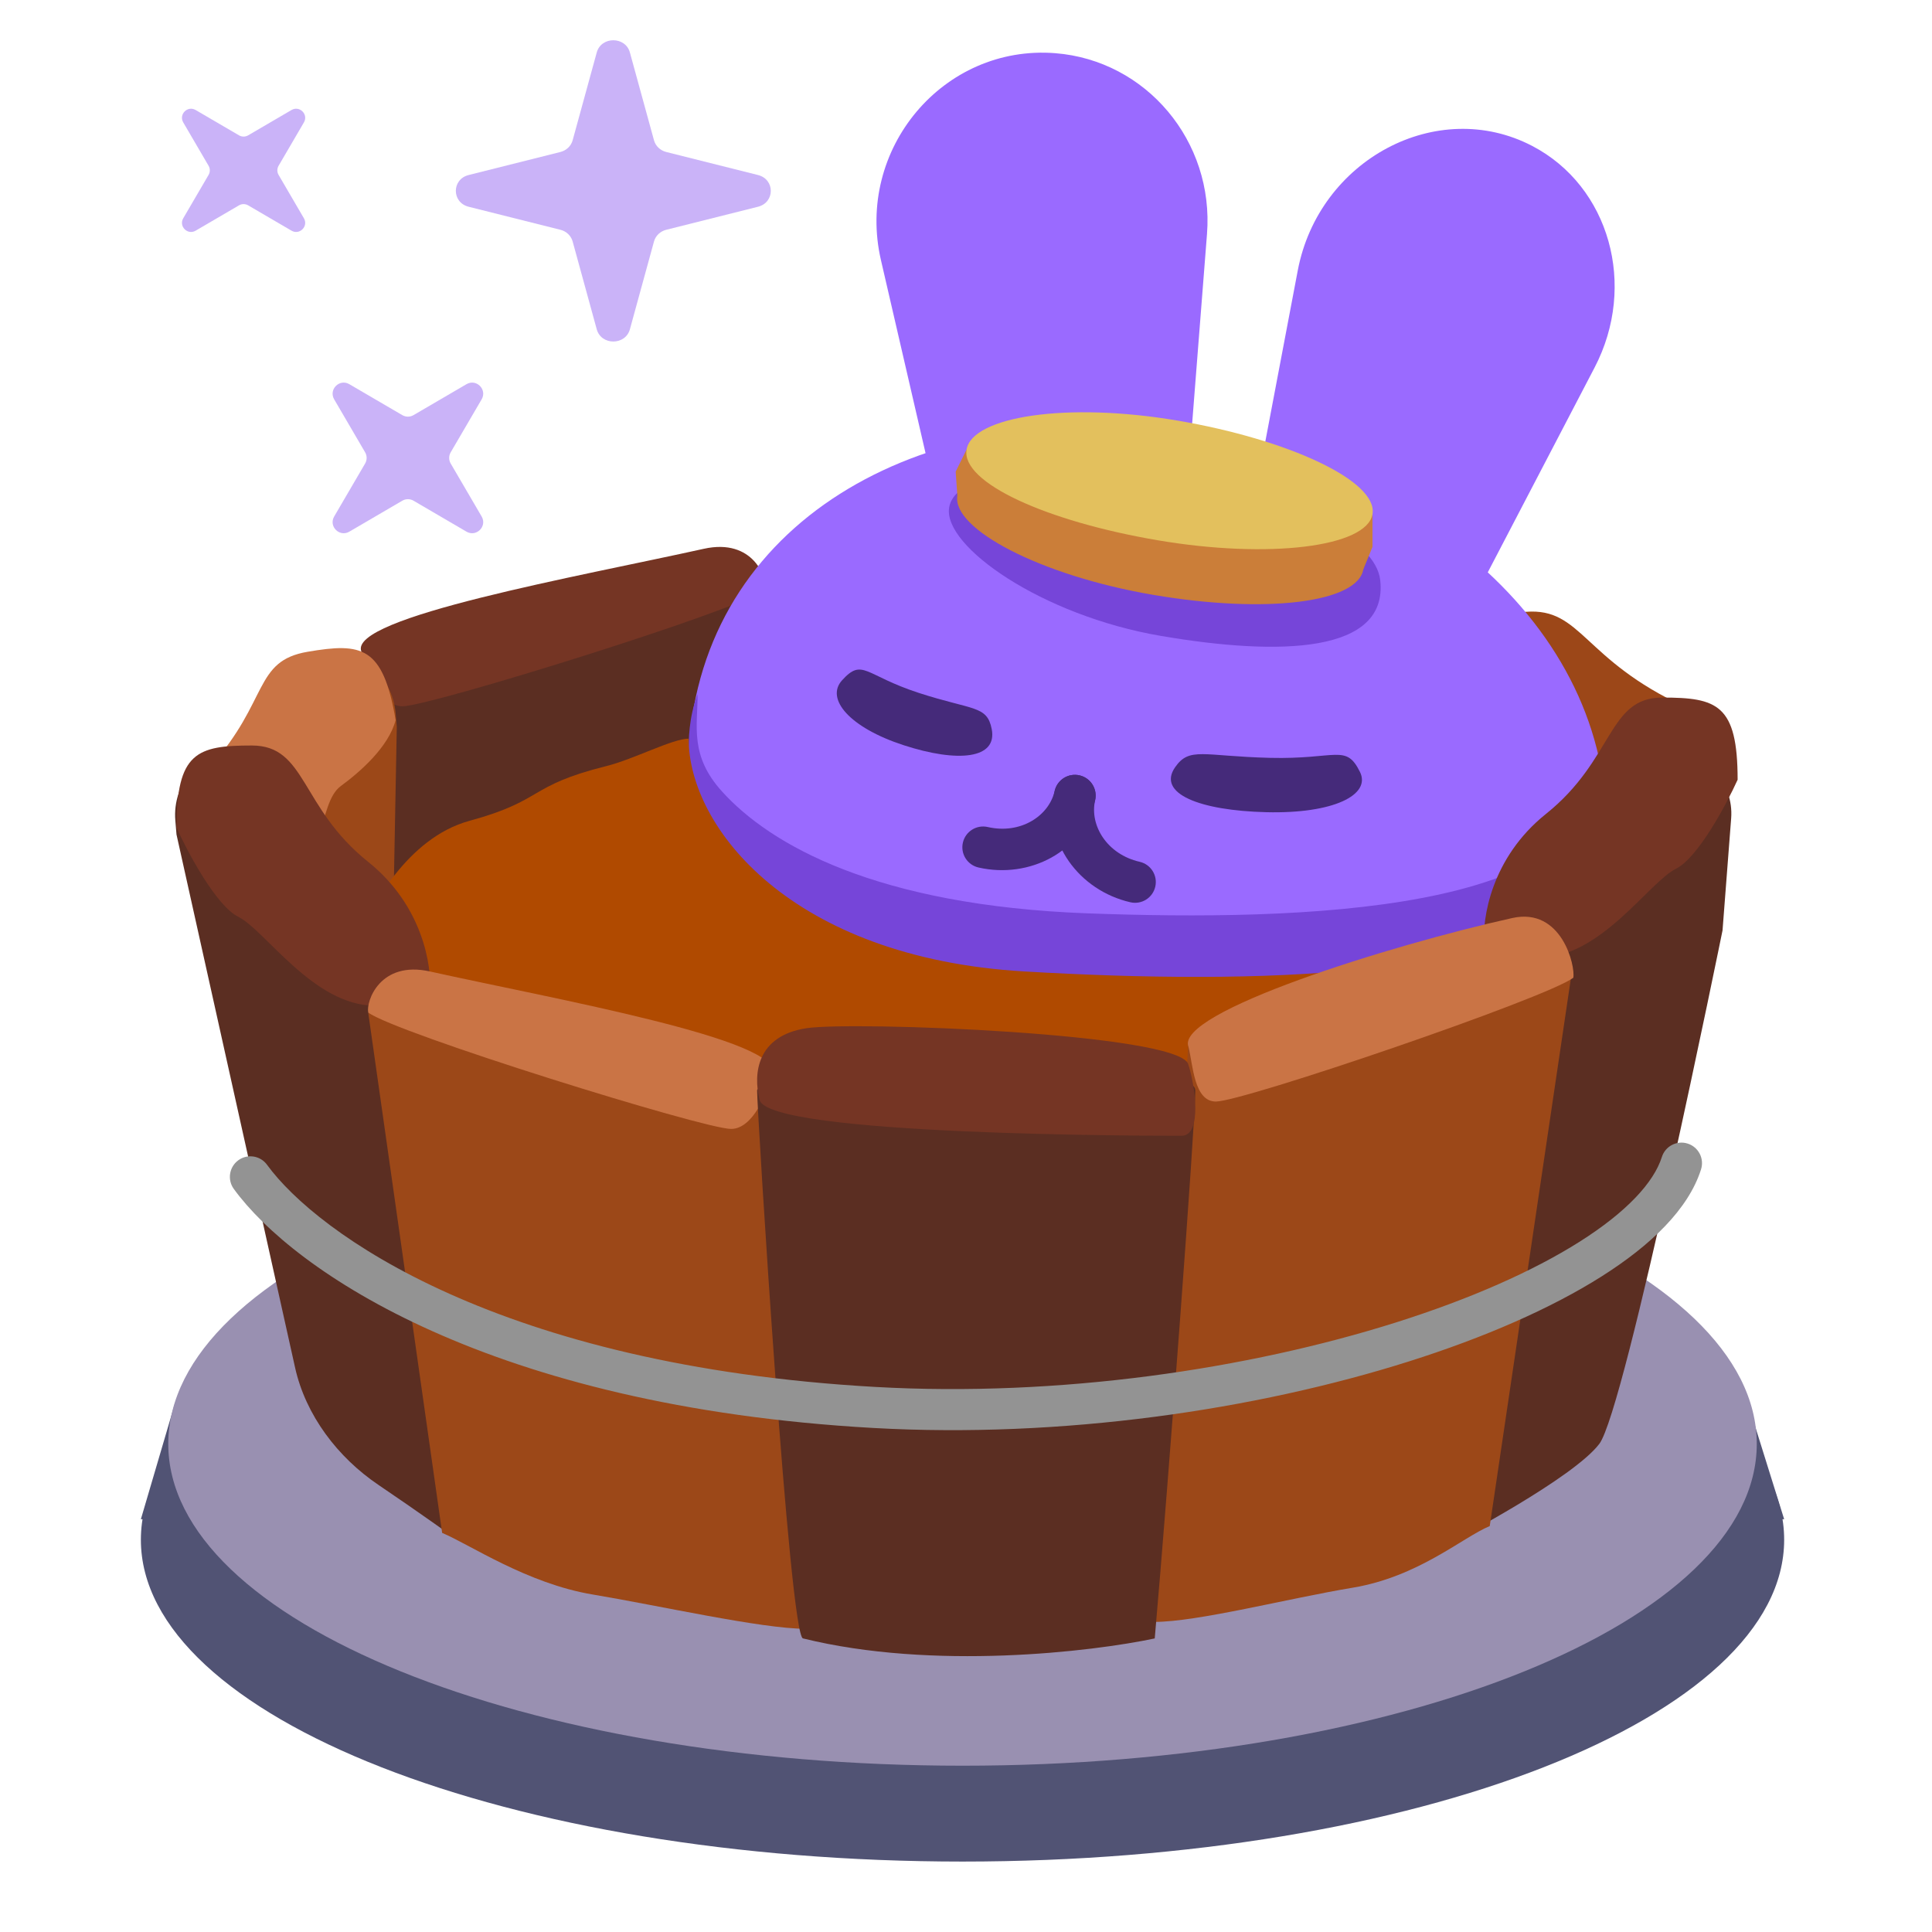
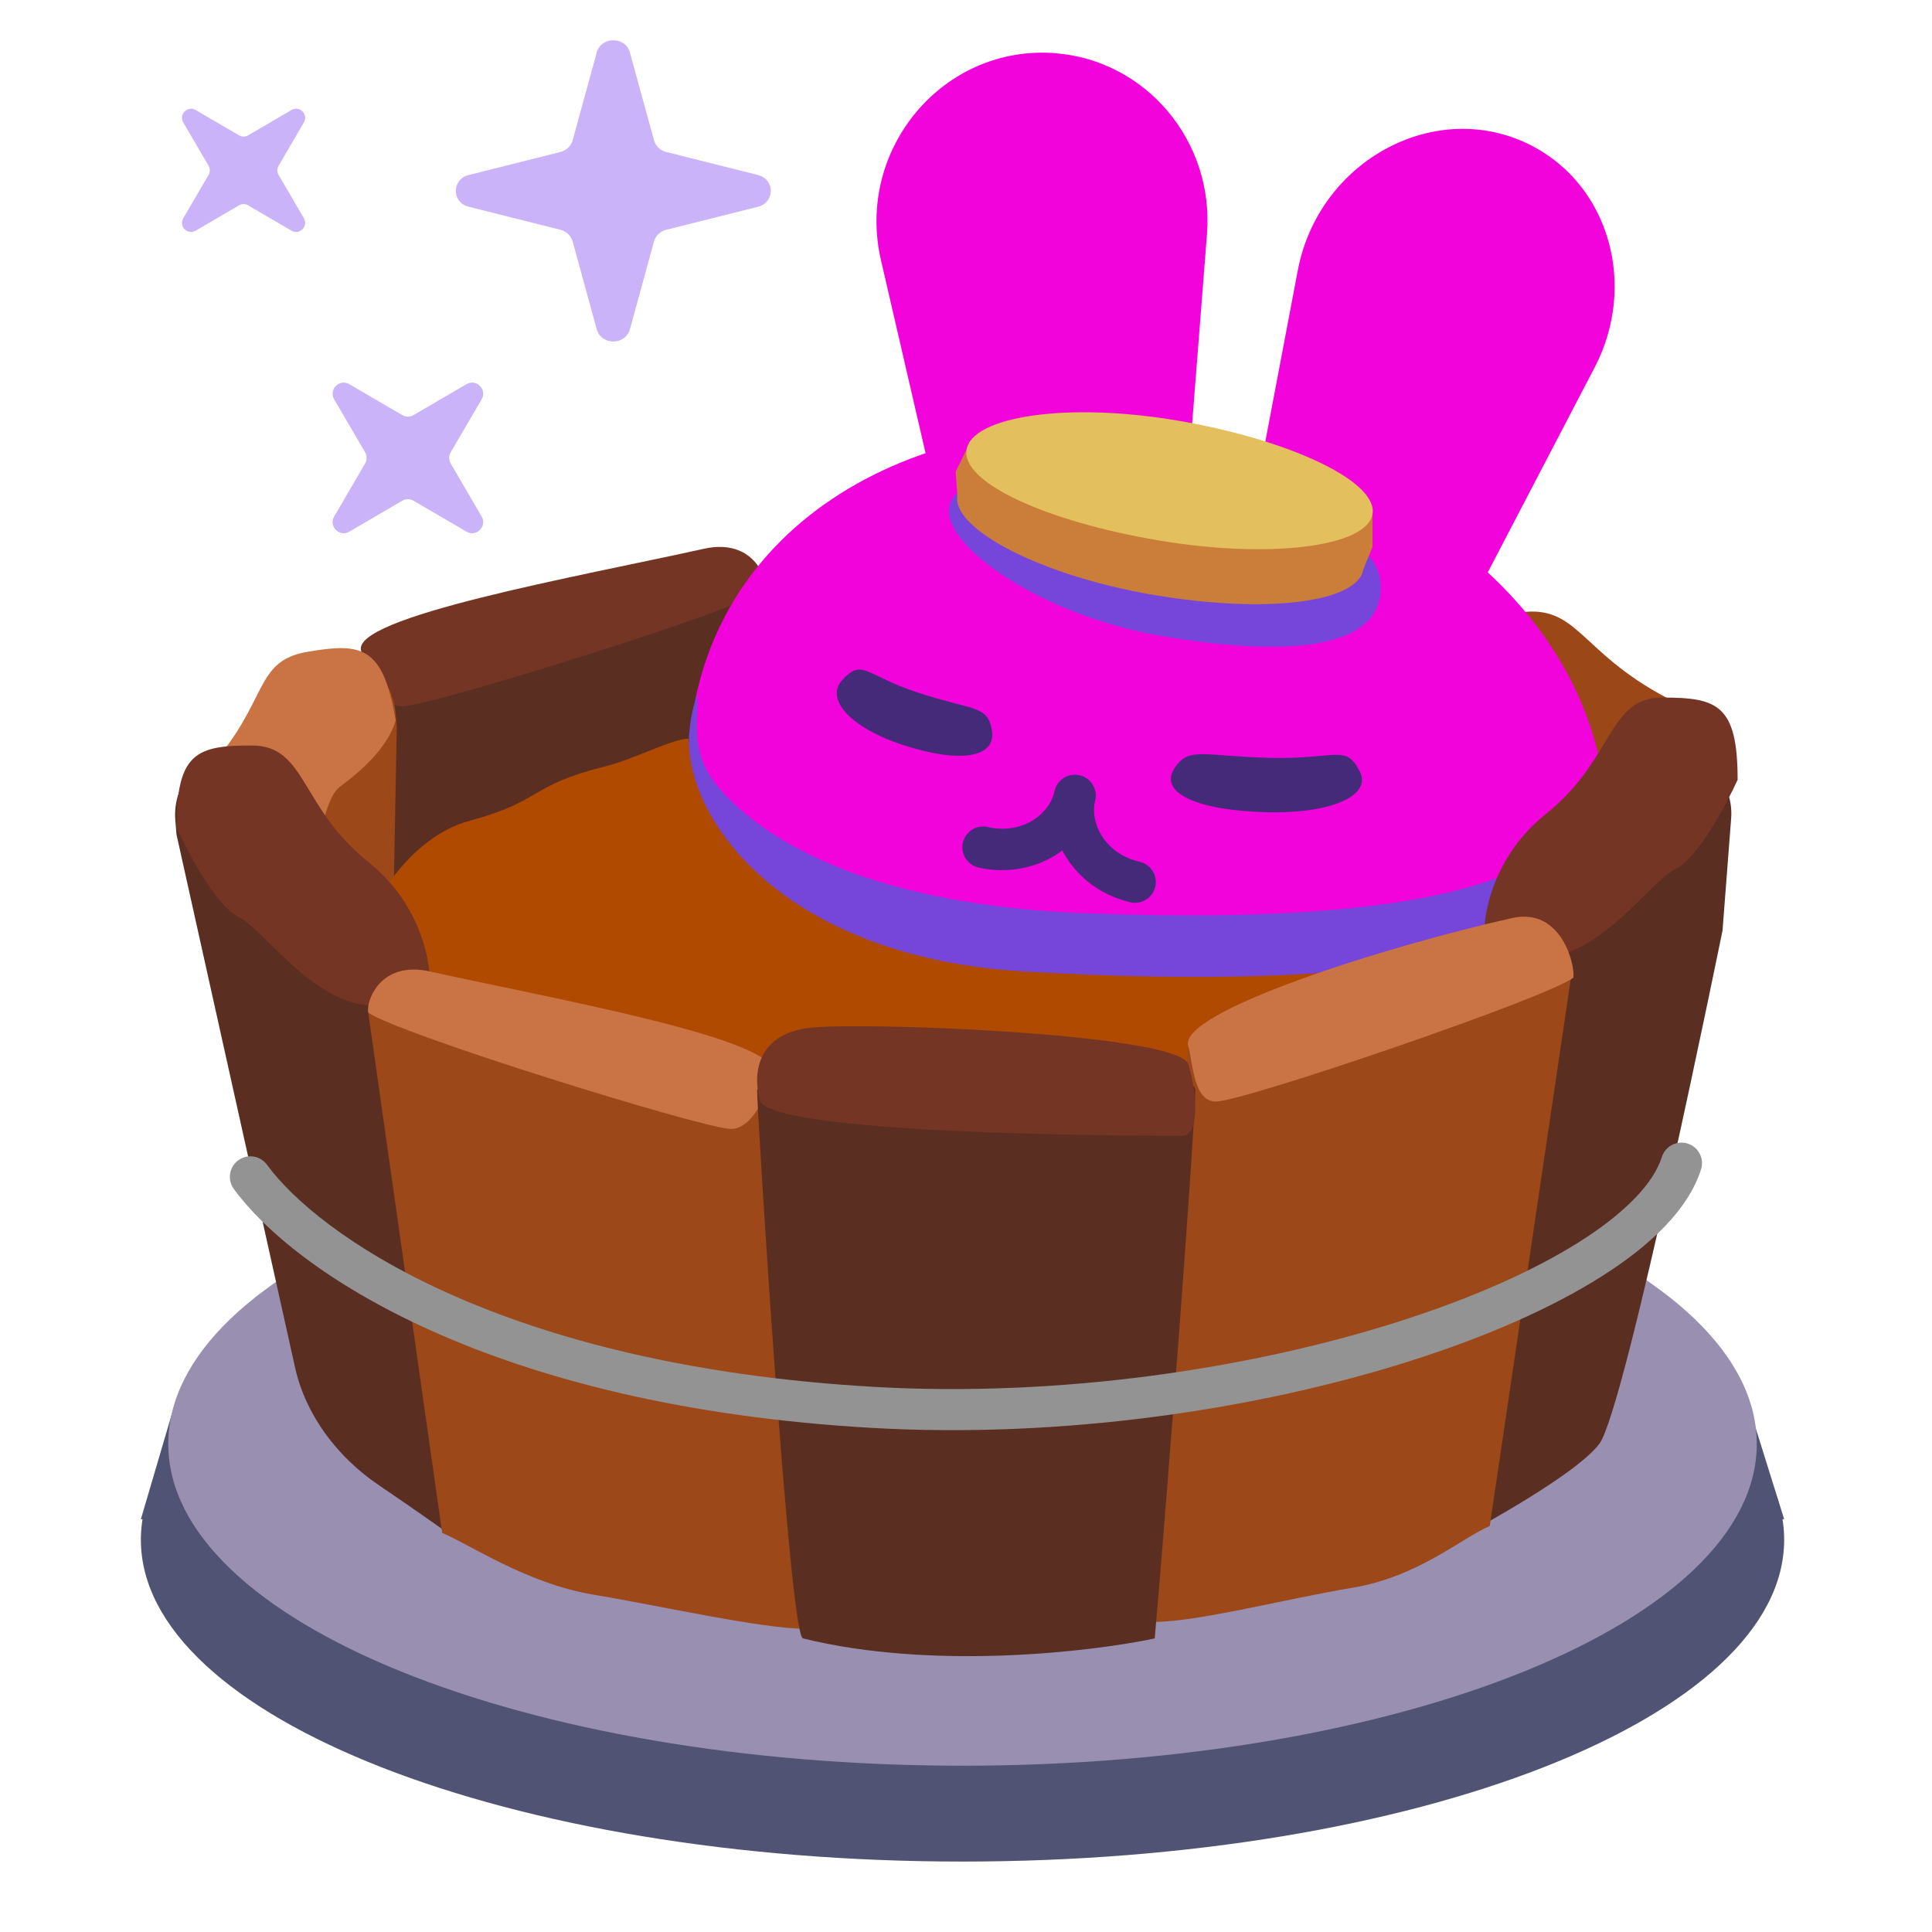
<svg xmlns="http://www.w3.org/2000/svg" width="192" height="192" fill="none" viewBox="0 0 192 192">
  <path fill="#515374" d="M177.308 153.019C177.308 170.681 140.75 185 95.654 185C50.558 185 14 170.681 14 153.019C14 135.356 50.558 121.038 95.654 121.038C140.75 121.038 177.308 135.356 177.308 153.019Z" />
  <path fill="#515374" d="M177.308 150.977L173.906 140.09L17.402 139.41L14 150.977H177.308Z" />
  <path fill="#9990B1" d="M174.586 143.492C174.586 161.155 139.247 175.474 95.654 175.474C52.061 175.474 16.722 161.155 16.722 143.492C16.722 125.83 52.061 111.511 95.654 111.511C139.247 111.511 174.586 125.83 174.586 143.492Z" />
  <path fill="#5B2E22" d="M70.615 109.657L76.059 58.623L35.912 64.747L33.19 115.781C37.5 115.781 47.752 115.509 54.284 114.42C60.817 113.331 67.893 110.791 70.615 109.657Z" />
  <path fill="#753524" d="M107.359 109.47L112.803 58.436L72.656 64.56L69.935 115.594C74.244 115.594 84.496 115.322 91.028 114.233C97.561 113.144 104.638 110.604 107.359 109.47Z" />
  <path fill="#753524" d="M69.935 54.54C74.872 53.443 76.285 57.489 76.058 58.623C73.337 60.664 42.717 70.191 39.995 70.191C37.817 70.191 36.365 66.562 35.912 64.747C34.551 61.345 57.687 57.262 69.935 54.54Z" />
  <path fill="#6D2310" d="M77.18 59.969C72.151 60.506 72.103 64.792 72.68 65.794C75.912 66.859 107.971 66.109 110.55 65.24C112.614 64.545 112.83 60.642 112.681 58.778C112.884 55.119 89.656 58.638 77.18 59.969Z" />
  <path fill="#9C4818" d="M38.193 138.02L39.433 72.239L39.315 70.851C38.997 67.131 35.685 64.399 31.973 64.794C29.469 65.061 27.329 66.716 26.442 69.073L24.561 74.077L22.264 80.466C21.84 81.648 21.623 82.894 21.622 84.149L21.622 89.737C24.603 115.511 31.829 137.368 31.829 137.368C31.829 137.368 35.7 139.594 38.193 138.02Z" />
  <path fill="#9C4818" d="M149.409 137.135L148.169 71.354L148.288 69.966C148.606 66.246 151.917 63.514 155.63 63.909C158.134 64.175 160.274 65.831 161.16 68.188L163.041 73.192L165.338 79.581C165.763 80.763 165.98 82.009 165.98 83.264L165.98 88.852C162.999 114.626 155.773 136.483 155.773 136.483C155.773 136.483 151.903 138.709 149.409 137.135Z" />
  <path fill="#CA7445" d="M33.871 78.115C35.835 76.677 38.619 74.218 39.319 71.568C38.065 64.189 35.938 63.86 30.572 64.772C25.205 65.685 26.738 69.621 20.942 76.128C16.976 80.581 20.01 88.774 26.684 87.639C32.722 86.613 31.416 79.913 33.871 78.115Z" />
  <path fill="#9C4718" d="M152.201 76.625C149.467 75.854 145.424 74.308 143.603 71.732C142.065 63.286 144.279 62.09 150.555 60.946C156.832 59.803 156.7 64.65 165.665 69.362C171.8 72.587 171.7 82.614 163.893 84.037C156.832 85.323 155.619 77.589 152.201 76.625Z" />
-   <path fill="#9A6AFF" d="M87.548 25.855C84.997 14.815 93.753 4.415 104.864 5.285C113.918 5.995 120.672 14.043 119.95 23.262L117.465 54.97C116.958 61.448 111.389 66.295 105.027 65.797C100.021 65.405 95.846 61.765 94.697 56.792L87.548 25.855Z" />
-   <path fill="#9A6AFF" d="M128.969 26.887C131.063 15.849 142.844 9.587 152.269 14.503C159.948 18.508 162.723 28.37 158.467 36.529L143.83 64.594C140.839 70.328 134.04 72.695 128.644 69.88C124.398 67.666 122.158 62.791 123.101 57.819L128.969 26.887Z" />
-   <path fill="#9A6AFF" d="M69.14 69.308C64.686 90.131 81.728 108.71 106.518 114.012C131.308 119.314 154.459 109.332 158.913 88.509C163.367 67.686 146.325 49.107 121.535 43.805C96.745 38.503 73.594 48.484 69.14 69.308Z" />
+   <path fill="#f303dc" d="M87.548 25.855C84.997 14.815 93.753 4.415 104.864 5.285C113.918 5.995 120.672 14.043 119.95 23.262L117.465 54.97C116.958 61.448 111.389 66.295 105.027 65.797C100.021 65.405 95.846 61.765 94.697 56.792L87.548 25.855Z" />
+   <path fill="#f303dc" d="M128.969 26.887C131.063 15.849 142.844 9.587 152.269 14.503C159.948 18.508 162.723 28.37 158.467 36.529L143.83 64.594C140.839 70.328 134.04 72.695 128.644 69.88C124.398 67.666 122.158 62.791 123.101 57.819L128.969 26.887Z" />
+   <path fill="#f303dc" d="M69.14 69.308C64.686 90.131 81.728 108.71 106.518 114.012C131.308 119.314 154.459 109.332 158.913 88.509C163.367 67.686 146.325 49.107 121.535 43.805C96.745 38.503 73.594 48.484 69.14 69.308Z" />
  <path fill="#7645D9" d="M68.436 74.767C68.436 73.524 68.436 71.365 69.328 68.963C69.328 72.194 68.521 75.084 71.751 78.654C76.553 83.963 87.094 89.99 108.092 90.768C129.089 91.546 158.936 90.768 158.936 76.128C164.589 97.125 155.739 93.998 143.625 95.613C111.815 99.855 91.04 95.504 80.634 93.988C70.228 92.471 68.436 80.075 68.436 74.767Z" />
  <path fill="#452A7A" d="M126.205 75.314C132.864 75.478 133.746 73.89 135.147 76.703C136.289 78.996 132.517 80.88 125.859 80.716C119.201 80.553 114.969 78.863 116.779 76.251C118.208 74.189 119.547 75.15 126.205 75.314Z" />
  <path fill="#452A7A" d="M91.306 68.859C85.915 67.106 85.731 65.354 83.682 67.608C82.012 69.447 84.416 72.306 89.807 74.059C95.198 75.812 99.146 75.428 98.554 72.443C98.087 70.087 96.698 70.611 91.306 68.859Z" />
  <path fill="#452A7A" fill-rule="evenodd" d="M107.282 77.054C106.171 76.799 105.065 77.494 104.811 78.604C103.648 83.682 107.244 88.501 112.34 89.667C113.451 89.922 114.557 89.227 114.811 88.117C115.066 87.006 114.371 85.899 113.261 85.645C110.017 84.903 108.26 82.029 108.833 79.525C109.087 78.415 108.393 77.308 107.282 77.054Z" clip-rule="evenodd" />
  <path fill="#452A7A" fill-rule="evenodd" d="M107.282 77.053C106.172 76.799 105.065 77.493 104.811 78.604C104.238 81.108 101.405 82.931 98.162 82.189C97.051 81.934 95.944 82.629 95.69 83.739C95.436 84.85 96.13 85.957 97.241 86.211C102.336 87.377 107.671 84.602 108.833 79.525C109.087 78.414 108.393 77.308 107.282 77.053Z" clip-rule="evenodd" />
  <path fill="#7645D9" d="M137.165 57.657C137.972 64.925 127.235 65.219 115.387 63.199C103.539 61.18 93.672 54.273 94.327 50.427C94.983 46.581 105.212 45.613 117.06 47.633C128.908 49.653 136.716 53.619 137.165 57.657Z" />
  <path fill="#CB7E39" d="M135.481 56.593C134.921 59.875 125.872 61.036 114.612 59.117C103.352 57.198 94.582 52.541 95.141 49.259C95.701 45.977 105.378 45.314 116.638 47.233C127.897 49.153 136.04 53.312 135.481 56.593Z" />
  <path fill="#CB7E39" d="M136.397 51.093L96.058 44.675L94.973 46.868L95.141 49.259L135.48 56.593L136.397 54.353V51.093Z" />
  <path fill="#E3C05D" d="M136.397 51.093C135.838 54.374 126.055 55.567 115.014 53.685C103.973 51.803 95.499 47.957 96.058 44.675C96.617 41.394 105.998 39.919 117.04 41.801C128.081 43.683 136.956 47.811 136.397 51.093Z" />
  <path fill="#B04A00" d="M46.662 81.571C40.338 83.296 36.908 90.417 35.774 92.459C52.786 110.15 82.725 114.233 124.233 114.914C165.741 115.594 169.686 89.056 154.035 88.376C151.313 97.222 124.914 97.902 101.778 96.541C78.643 95.18 68.436 82.252 68.436 73.406C66.848 73.406 62.992 75.447 60.271 76.128C52.349 78.108 54.147 79.53 46.662 81.571Z" />
  <path fill="#000" d="M76.059 111.511L79.461 158.462L57.686 155.741L45.438 152.338L36.592 100.624L76.059 111.511Z" />
  <path fill="#5B2E22" d="M29.325 135.912L17.54 82.932L17.424 81.544C17.114 77.824 19.921 74.576 23.647 74.343C26.16 74.186 28.547 75.459 29.816 77.635L32.51 82.252L39.451 89.727C40.7 91.073 41.589 92.713 42.035 94.494L42.717 97.222C44.098 123.131 45.438 153.019 45.438 153.019C45.438 153.019 41.467 150.171 37.613 147.57C33.577 144.845 30.382 140.665 29.325 135.912Z" />
  <path fill="#5B2E22" d="M158.936 143.492C161.52 140.09 171.184 92.459 171.184 92.459L172.041 81.32C172.313 77.785 169.518 74.767 165.972 74.767C163.807 74.767 161.805 75.917 160.714 77.787L157.713 82.932L151.467 88.609C149.692 90.223 148.499 92.378 148.075 94.739L147.506 97.902C146.124 123.811 144.647 153.019 144.647 153.019C144.647 153.019 156.352 146.895 158.936 143.492Z" />
  <path fill="#753524" d="M23.664 91.098C21.486 90.009 18.674 84.747 17.54 82.252C17.54 74.767 19.581 74.087 25.025 74.087C30.468 74.087 29.788 80.21 36.592 85.654C42.036 90.009 42.943 96.088 42.717 98.583C42.943 99.036 42.172 99.944 37.273 99.944C31.149 99.944 26.386 92.459 23.664 91.098Z" />
  <path fill="#753524" d="M166.559 86.335C168.736 85.246 171.549 79.984 172.683 77.489C172.683 70.004 170.641 69.323 165.198 69.323C159.754 69.323 160.435 75.447 153.63 80.891C148.186 85.246 147.279 91.325 147.506 93.82C147.279 94.273 148.05 95.18 152.95 95.18C159.074 95.18 163.837 87.695 166.559 86.335Z" />
  <path fill="#9C4818" d="M43.94 152.338L36.592 100.624L76.739 106.748L80.004 161.865C75.694 161.865 65.442 159.551 58.91 158.462C52.377 157.374 46.661 153.472 43.94 152.338Z" />
  <path fill="#9C4818" d="M148.049 151.658L156.214 96.541L118.109 103.346L114.707 161.184C119.016 161.184 127.907 158.871 134.44 157.782C140.972 156.693 145.327 152.792 148.049 151.658Z" />
  <path fill="#CA7445" d="M42.717 96.541C37.779 95.444 36.366 99.49 36.593 100.624C39.315 102.665 69.935 112.192 72.656 112.192C74.834 112.192 76.286 108.563 76.739 106.748C78.1 103.346 54.965 99.263 42.717 96.541Z" />
  <path fill="#CA7445" d="M150.286 91.233C155.223 90.136 156.579 96.036 156.352 97.17C153.63 99.211 123.552 109.47 120.831 109.47C118.653 109.47 118.563 105.841 118.109 104.026C116.748 100.624 138.038 93.955 150.286 91.233Z" />
  <path fill="#5B2E22" d="M79.809 162.826C92.713 166.014 108.484 164.155 114.757 162.826C116.101 147.552 118.789 111.556 118.789 108.368C118.789 104.384 75.24 106.376 75.24 108.368C75.24 110.361 78.465 162.826 79.809 162.826Z" />
  <path fill="#753524" d="M80.144 102.182C75.247 102.931 74.82 106.653 75.486 109.309C76.379 112.872 114.742 112.872 117.415 112.872H117.416C119.546 112.872 118.724 107.688 118.081 105.745C117.073 102.699 84.803 101.469 80.144 102.182Z" />
  <path fill="#939393" fill-rule="evenodd" d="M167.716 113.647C168.791 113.987 169.388 115.134 169.048 116.209C167.803 120.152 164.072 123.747 159.149 126.86C154.141 130.027 147.543 132.918 139.978 135.309C124.845 140.094 105.565 142.967 86.772 141.909C48.731 139.768 29.167 126.31 23.236 118.156C22.573 117.244 22.775 115.967 23.686 115.304C24.598 114.641 25.875 114.842 26.538 115.754C31.495 122.569 49.677 135.732 87.001 137.833C105.274 138.861 124.059 136.06 138.747 131.417C146.093 129.094 152.343 126.333 156.967 123.409C161.675 120.433 164.359 117.5 165.155 114.979C165.494 113.904 166.641 113.308 167.716 113.647Z" clip-rule="evenodd" />
  <path fill="#CAB3F8" d="M46.358 38.18C47.337 37.608 48.437 38.708 47.865 39.687L44.789 44.952C44.589 45.295 44.589 45.72 44.789 46.063L47.865 51.328C48.437 52.307 47.337 53.407 46.358 52.835L41.093 49.759C40.75 49.559 40.325 49.559 39.982 49.759L34.717 52.835C33.738 53.407 32.638 52.307 33.21 51.328L36.286 46.063C36.486 45.72 36.486 45.295 36.286 44.952L33.21 39.687C32.638 38.708 33.738 37.608 34.717 38.18L39.982 41.256C40.325 41.456 40.75 41.456 41.093 41.256L46.358 38.18Z" />
  <path fill="#CAB3F8" d="M28.969 10.933C29.77 10.465 30.67 11.366 30.202 12.166L27.686 16.474C27.521 16.755 27.521 17.102 27.686 17.383L30.202 21.691C30.67 22.492 29.77 23.392 28.969 22.924L24.661 20.407C24.381 20.243 24.033 20.243 23.752 20.407L19.444 22.924C18.644 23.392 17.744 22.492 18.211 21.691L20.728 17.383C20.892 17.102 20.892 16.755 20.728 16.474L18.211 12.166C17.744 11.366 18.644 10.465 19.444 10.933L23.752 13.45C24.033 13.614 24.381 13.614 24.661 13.45L28.969 10.933Z" />
  <path fill="#CAB3F8" d="M59.303 5.216C59.748 3.595 62.154 3.595 62.599 5.216L64.993 13.941C65.149 14.51 65.614 14.954 66.208 15.104L75.33 17.394C77.025 17.819 77.025 20.121 75.33 20.546L66.208 22.836C65.614 22.985 65.149 23.43 64.993 23.999L62.599 32.724C62.154 34.345 59.748 34.345 59.303 32.724L56.909 23.999C56.753 23.43 56.288 22.985 55.694 22.836L46.572 20.546C44.877 20.121 44.877 17.819 46.572 17.394L55.694 15.104C56.288 14.954 56.753 14.51 56.909 13.941L59.303 5.216Z" />
</svg>
